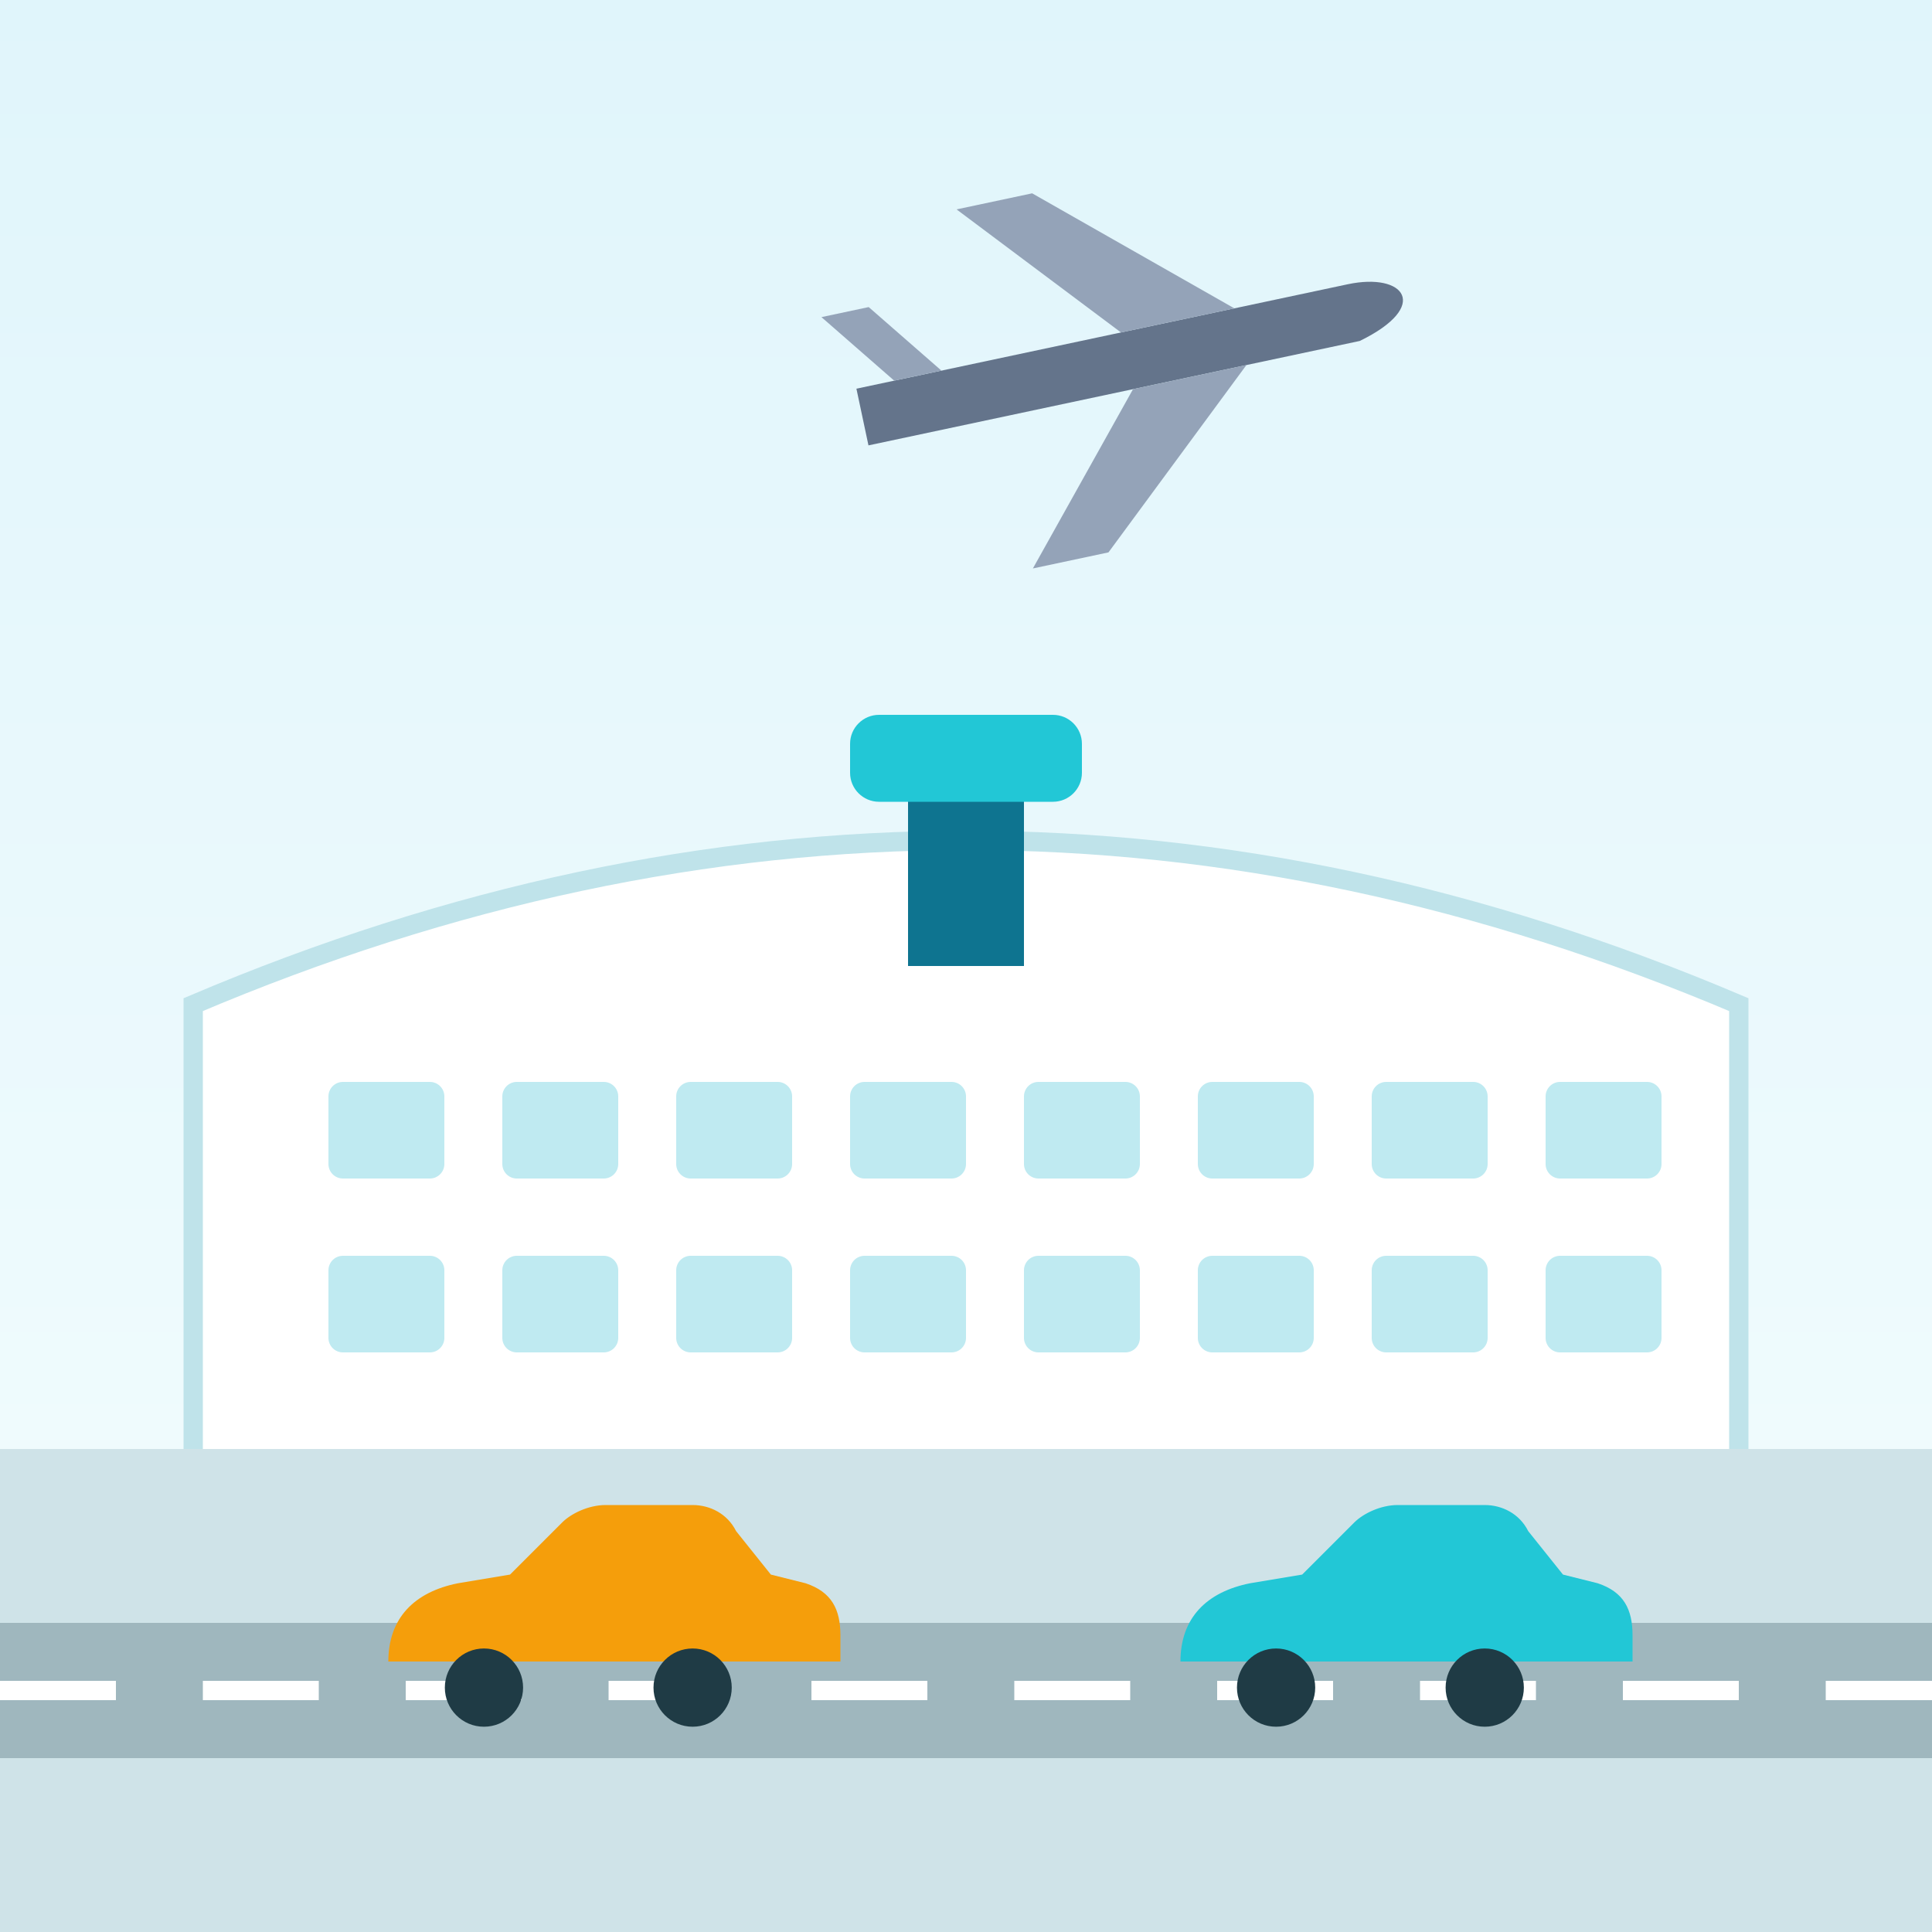
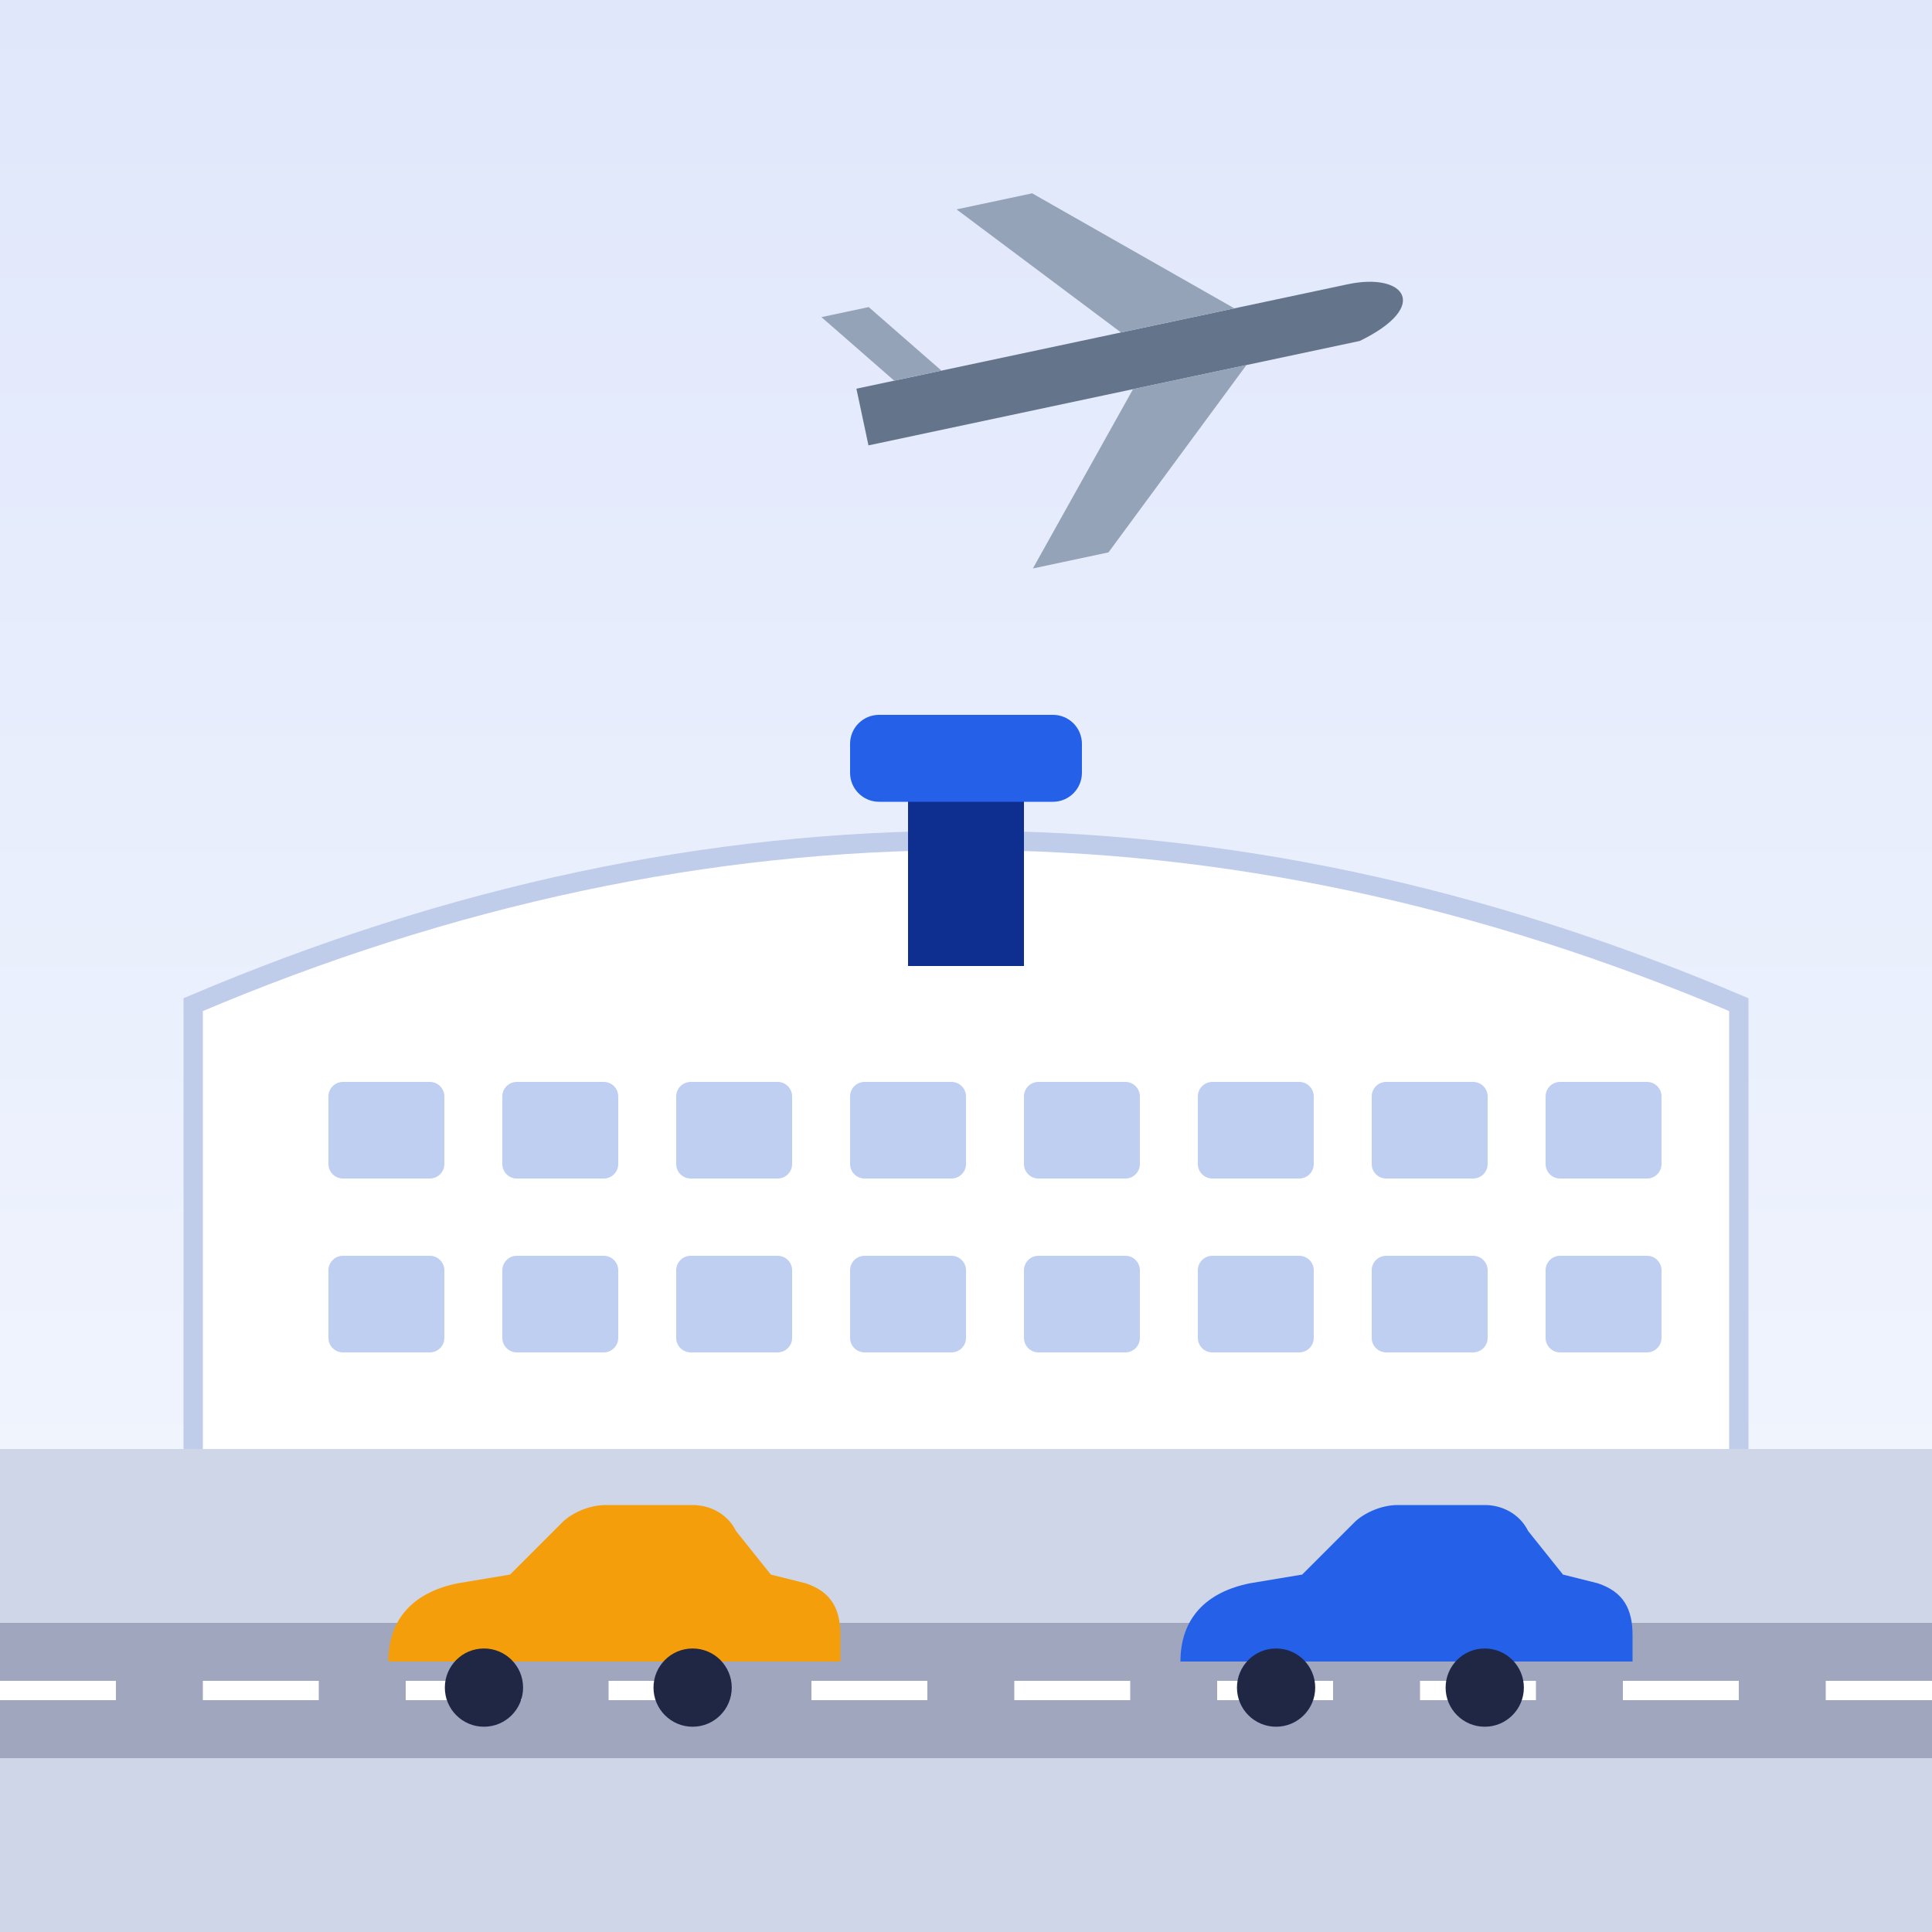
<svg xmlns="http://www.w3.org/2000/svg" viewBox="0 0 200 200" role="img" aria-label="Airport terminal with parking">
  <defs>
    <linearGradient id="s" x1="0" y1="0" x2="0" y2="1">
-       <stop offset="0" stop-color="#e0f5fb" />
-       <stop offset="1" stop-color="#f4fdfe" />
+       <stop offset="0" stop-color="#e0e7fb" />
+       <stop offset="1" stop-color="#f4f8fe" />
    </linearGradient>
  </defs>
  <rect width="200" height="200" fill="url(#s)" />
  <g transform="translate(118 34) rotate(-12)">
    <path d="M -30 0 h 52 c 6 0 8 4 0 6 h -52 z" fill="#64748b" />
    <path d="M -2 0 l -14 -16 h 8 l 18 16 z M -2 6 l -14 16 h 8 l 18 -16 z M -26 0 l -6 -8 h 5 l 6 8 z" fill="#94a3b8" />
  </g>
-   <path d="M 20 152 V 104 Q 100 70 180 104 V 152 Z" fill="#fff" stroke="#bfe3ea" stroke-width="2" />
-   <rect x="34" y="112" width="12" height="10" rx="1.5" fill="#bfeaf1" />
-   <rect x="52" y="112" width="12" height="10" rx="1.5" fill="#bfeaf1" />
-   <rect x="70" y="112" width="12" height="10" rx="1.5" fill="#bfeaf1" />
-   <rect x="88" y="112" width="12" height="10" rx="1.5" fill="#bfeaf1" />
-   <rect x="106" y="112" width="12" height="10" rx="1.5" fill="#bfeaf1" />
-   <rect x="124" y="112" width="12" height="10" rx="1.5" fill="#bfeaf1" />
-   <rect x="142" y="112" width="12" height="10" rx="1.5" fill="#bfeaf1" />
-   <rect x="160" y="112" width="12" height="10" rx="1.5" fill="#bfeaf1" />
-   <rect x="34" y="130" width="12" height="10" rx="1.5" fill="#bfeaf1" />
-   <rect x="52" y="130" width="12" height="10" rx="1.5" fill="#bfeaf1" />
-   <rect x="70" y="130" width="12" height="10" rx="1.5" fill="#bfeaf1" />
-   <rect x="88" y="130" width="12" height="10" rx="1.5" fill="#bfeaf1" />
-   <rect x="106" y="130" width="12" height="10" rx="1.5" fill="#bfeaf1" />
-   <rect x="124" y="130" width="12" height="10" rx="1.5" fill="#bfeaf1" />
-   <rect x="142" y="130" width="12" height="10" rx="1.5" fill="#bfeaf1" />
-   <rect x="160" y="130" width="12" height="10" rx="1.5" fill="#bfeaf1" />
-   <rect x="94" y="80" width="12" height="20" fill="#0e7490" />
-   <rect x="88" y="74" width="24" height="9" rx="3" fill="#22c7d6" />
-   <rect y="150" width="200" height="50" fill="#cfe3e8" />
-   <rect y="168" width="200" height="14" fill="#9fb7be" />
+   <path d="M 20 152 V 104 Q 100 70 180 104 V 152 Z" fill="#fff" stroke="#bfccea" stroke-width="2" />
+   <rect x="34" y="112" width="12" height="10" rx="1.5" fill="#bfcff1" />
+   <rect x="52" y="112" width="12" height="10" rx="1.5" fill="#bfcff1" />
+   <rect x="70" y="112" width="12" height="10" rx="1.5" fill="#bfcff1" />
+   <rect x="88" y="112" width="12" height="10" rx="1.5" fill="#bfcff1" />
+   <rect x="106" y="112" width="12" height="10" rx="1.5" fill="#bfcff1" />
+   <rect x="124" y="112" width="12" height="10" rx="1.5" fill="#bfcff1" />
+   <rect x="142" y="112" width="12" height="10" rx="1.5" fill="#bfcff1" />
+   <rect x="160" y="112" width="12" height="10" rx="1.5" fill="#bfcff1" />
+   <rect x="34" y="130" width="12" height="10" rx="1.5" fill="#bfcff1" />
+   <rect x="52" y="130" width="12" height="10" rx="1.5" fill="#bfcff1" />
+   <rect x="70" y="130" width="12" height="10" rx="1.5" fill="#bfcff1" />
+   <rect x="88" y="130" width="12" height="10" rx="1.5" fill="#bfcff1" />
+   <rect x="106" y="130" width="12" height="10" rx="1.5" fill="#bfcff1" />
+   <rect x="124" y="130" width="12" height="10" rx="1.5" fill="#bfcff1" />
+   <rect x="142" y="130" width="12" height="10" rx="1.5" fill="#bfcff1" />
+   <rect x="160" y="130" width="12" height="10" rx="1.5" fill="#bfcff1" />
+   <rect x="94" y="80" width="12" height="20" fill="#0e2f90" />
+   <rect x="88" y="74" width="24" height="9" rx="3" fill="#2460e8" />
+   <rect y="150" width="200" height="50" fill="#cfd6e8" />
+   <rect y="168" width="200" height="14" fill="#9fa6be" />
  <path d="M 0 175 H 200" stroke="#fff" stroke-width="2" stroke-dasharray="12 9" />
  <g transform="translate(60 172) scale(0.9)">
    <path d="M -22 0 c 0 -5 3 -8 8 -9 l 6 -1 l 6 -6 c 1 -1 3 -2 5 -2 h 10 c 2 0 4 1 5 3 l 4 5 l 4 1 c 3 1 4 3 4 6 v 3 h -52 z" fill="#f59e0b" />
-     <circle cx="-11" cy="3" r="4.5" fill="#1f3b45" />
-     <circle cx="13" cy="3" r="4.5" fill="#1f3b45" />
+     <circle cx="-11" cy="3" r="4.5" fill="#1f2745" />
+     <circle cx="13" cy="3" r="4.5" fill="#1f2745" />
  </g>
  <g transform="translate(142 172) scale(0.9)">
-     <path d="M -22 0 c 0 -5 3 -8 8 -9 l 6 -1 l 6 -6 c 1 -1 3 -2 5 -2 h 10 c 2 0 4 1 5 3 l 4 5 l 4 1 c 3 1 4 3 4 6 v 3 h -52 z" fill="#22c7d6" />
-     <circle cx="-11" cy="3" r="4.5" fill="#1f3b45" />
-     <circle cx="13" cy="3" r="4.5" fill="#1f3b45" />
+     <path d="M -22 0 c 0 -5 3 -8 8 -9 l 6 -1 l 6 -6 c 1 -1 3 -2 5 -2 h 10 c 2 0 4 1 5 3 l 4 5 l 4 1 c 3 1 4 3 4 6 v 3 h -52 z" fill="#2460e8" />
+     <circle cx="-11" cy="3" r="4.5" fill="#1f2745" />
+     <circle cx="13" cy="3" r="4.5" fill="#1f2745" />
  </g>
</svg>
